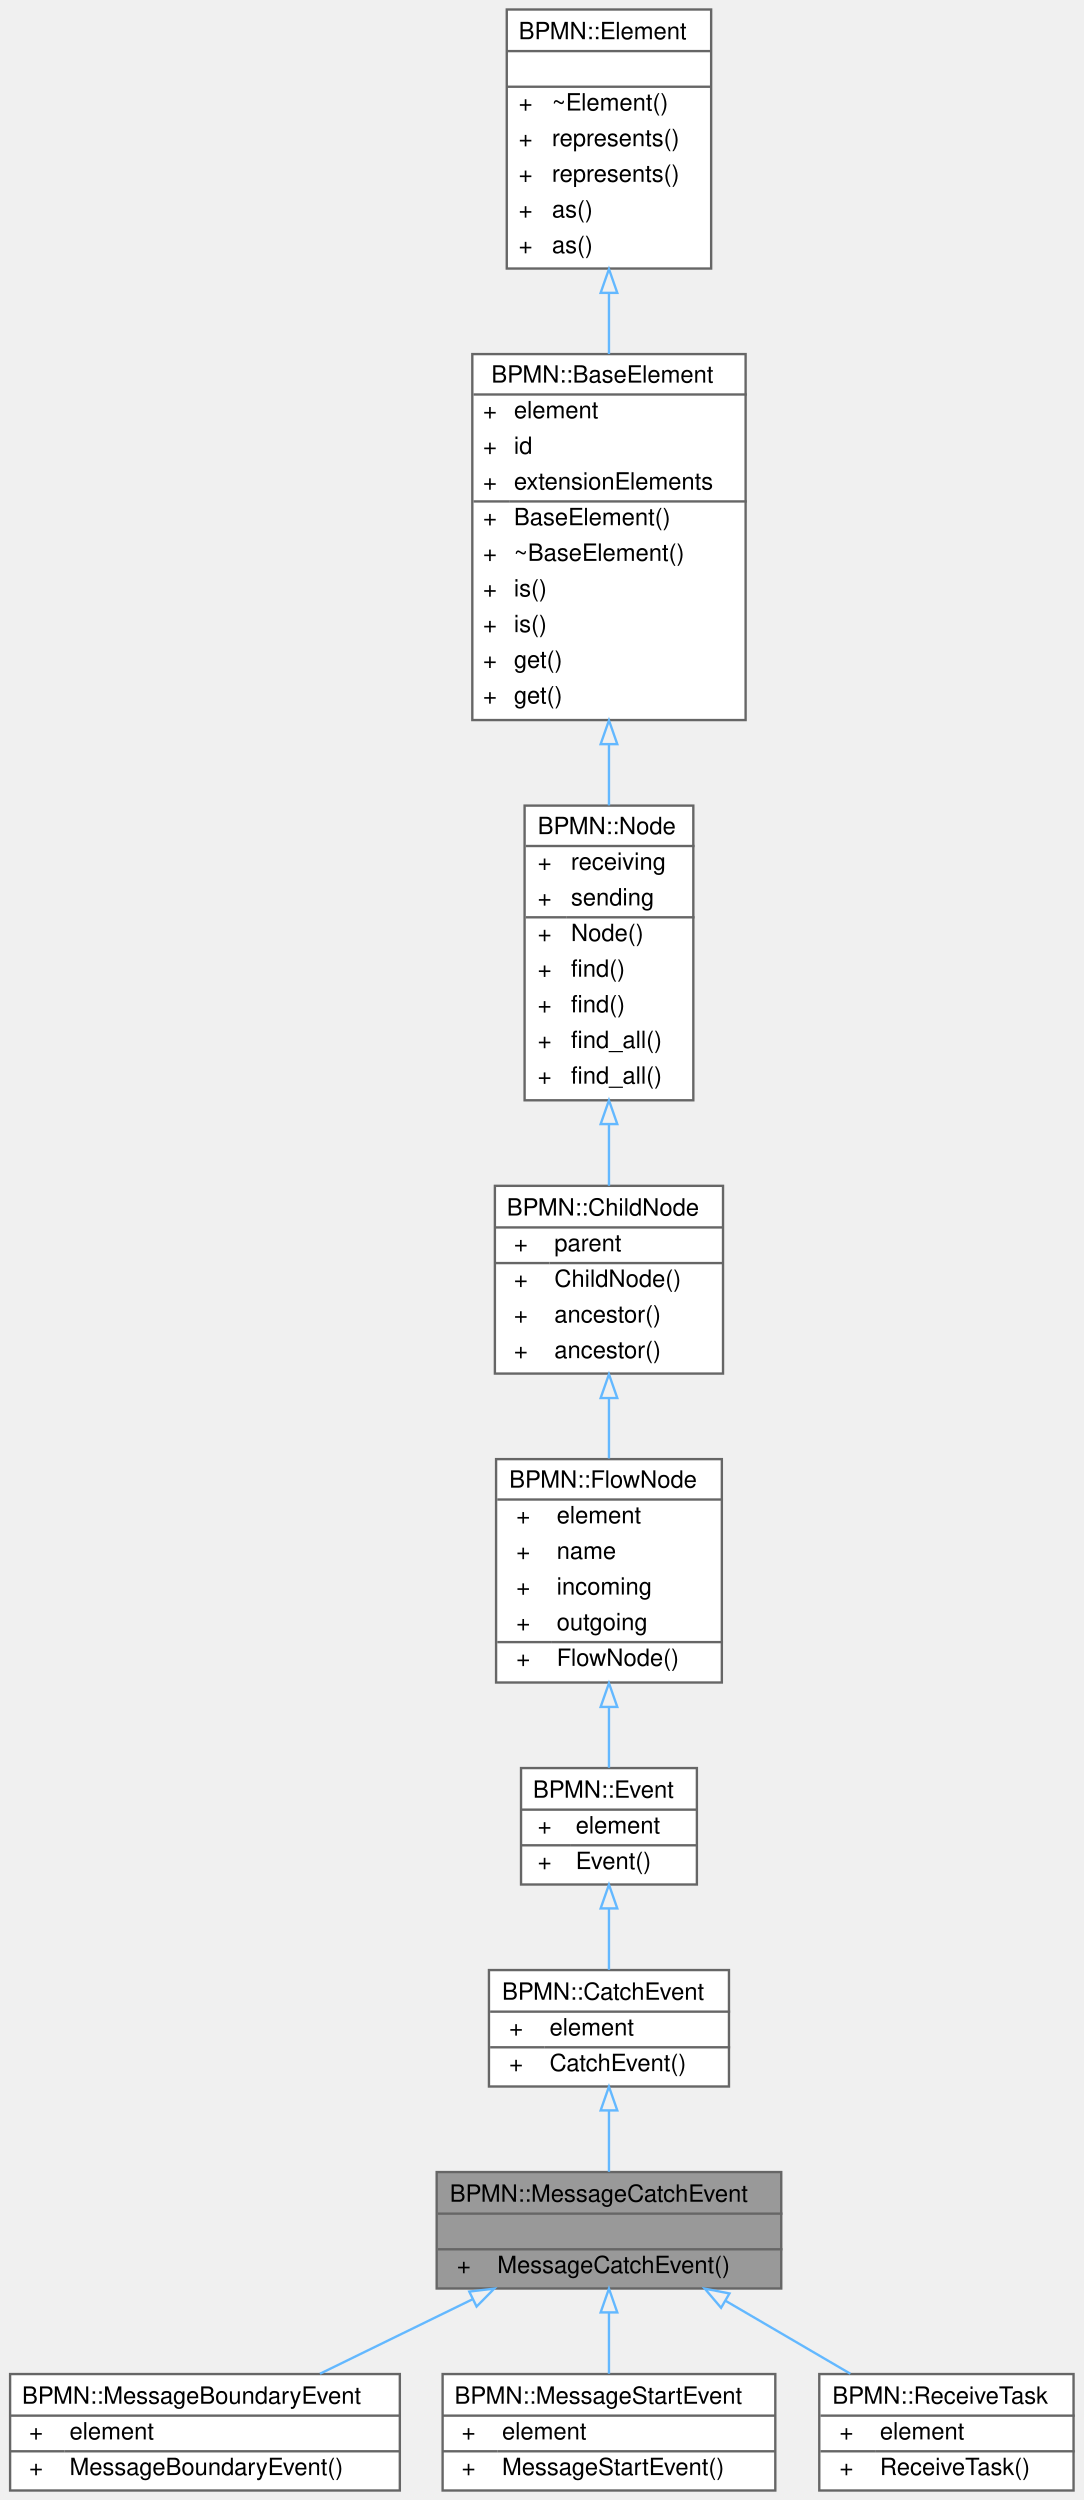
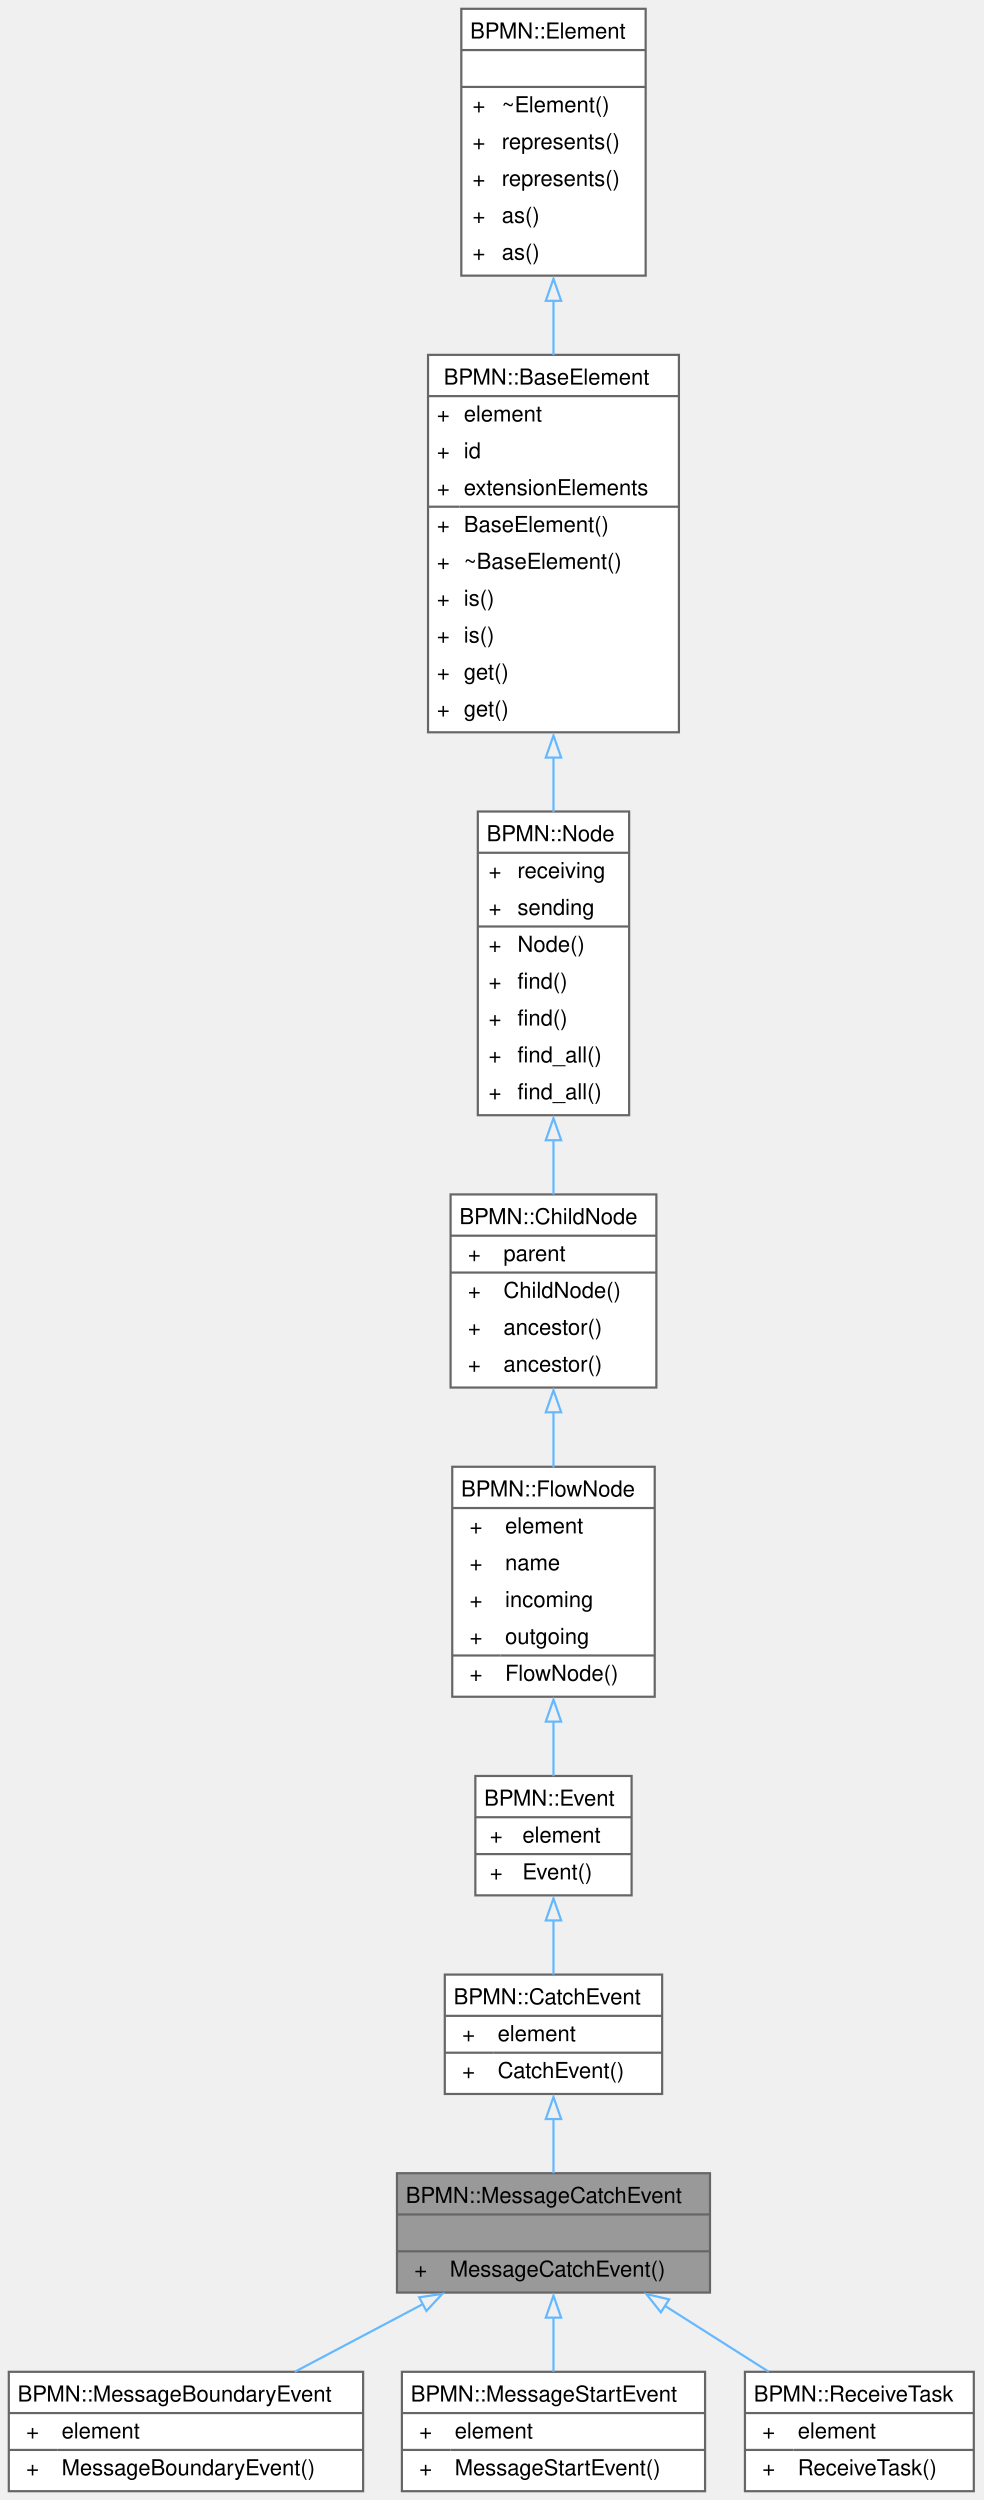
- <svg xmlns="http://www.w3.org/2000/svg" xmlns:xlink="http://www.w3.org/1999/xlink" width="456pt" height="1052pt" viewBox="0.00 0.00 455.50 1052.00">
-   <g id="graph0" class="graph" transform="scale(1 1) rotate(0) translate(4 1048)">
+ <svg xmlns="http://www.w3.org/2000/svg" xmlns:xlink="http://www.w3.org/1999/xlink" width="447pt" height="1136pt" viewBox="0.00 0.00 447.00 1136.00">
+   <g id="graph0" class="graph" transform="scale(1 1) rotate(0) translate(4 1132)">
    <g id="Node000001" class="node">
      <g id="a_Node000001">
        <a xlink:title=" ">
-           <polygon fill="#999999" stroke="transparent" points="324.5,-134 179.5,-134 179.5,-85 324.5,-85 324.5,-134" />
-           <text text-anchor="start" x="185" y="-121.5" font-family="Helvetica,sans-Serif" font-size="10.00">BPMN::MessageCatchEvent</text>
-           <text text-anchor="start" x="250.5" y="-106.5" font-family="Helvetica,sans-Serif" font-size="10.00"> </text>
-           <text text-anchor="start" x="188" y="-91.5" font-family="Helvetica,sans-Serif" font-size="10.00">+</text>
-           <text text-anchor="start" x="205" y="-91.5" font-family="Helvetica,sans-Serif" font-size="10.00">MessageCatchEvent()</text>
-           <polygon fill="#666666" stroke="#666666" points="180,-116.5 180,-116.5 325,-116.5 325,-116.5 180,-116.5" />
-           <polygon fill="#666666" stroke="#666666" points="180,-101.5 180,-101.5 325,-101.5 325,-101.5 180,-101.5" />
-           <polygon fill="none" stroke="#666666" points="179.5,-85 179.5,-134 324.5,-134 324.5,-85 179.5,-85" />
+           <polygon fill="#999999" stroke="none" points="318.62,-144.5 176.38,-144.5 176.38,-90.25 318.62,-90.25 318.62,-144.5" />
+           <text xml:space="preserve" text-anchor="start" x="180.38" y="-131" font-family="Helvetica,sans-Serif" font-size="10.00">BPMN::MessageCatchEvent</text>
+           <text xml:space="preserve" text-anchor="start" x="246" y="-114.25" font-family="Helvetica,sans-Serif" font-size="10.00"> </text>
+           <text xml:space="preserve" text-anchor="start" x="184.25" y="-97.5" font-family="Helvetica,sans-Serif" font-size="10.00">+</text>
+           <text xml:space="preserve" text-anchor="start" x="200.38" y="-97.5" font-family="Helvetica,sans-Serif" font-size="10.00">MessageCatchEvent()</text>
+           <polygon fill="#666666" stroke="#666666" points="176.38,-125.75 176.38,-125.75 318.62,-125.75 318.62,-125.75 176.38,-125.75" />
+           <polygon fill="#666666" stroke="#666666" points="176.38,-109 176.38,-109 318.62,-109 318.62,-109 176.38,-109" />
+           <polygon fill="none" stroke="#666666" points="176.38,-90.25 176.38,-144.5 318.62,-144.5 318.62,-90.25 176.38,-90.25" />
        </a>
      </g>
    </g>
    <g id="Node000009" class="node">
      <g id="a_Node000009">
        <a xlink:href="classBPMN_1_1MessageBoundaryEvent.html" target="_top" xlink:title=" ">
-           <polygon fill="white" stroke="transparent" points="164,-49 0,-49 0,0 164,0 164,-49" />
-           <text text-anchor="start" x="5" y="-36.5" font-family="Helvetica,sans-Serif" font-size="10.00">BPMN::MessageBoundaryEvent</text>
-           <text text-anchor="start" x="8" y="-21.5" font-family="Helvetica,sans-Serif" font-size="10.00">+</text>
-           <text text-anchor="start" x="25" y="-21.5" font-family="Helvetica,sans-Serif" font-size="10.00">element</text>
-           <text text-anchor="start" x="8" y="-6.5" font-family="Helvetica,sans-Serif" font-size="10.00">+</text>
-           <text text-anchor="start" x="25" y="-6.5" font-family="Helvetica,sans-Serif" font-size="10.00">MessageBoundaryEvent()</text>
-           <polygon fill="#666666" stroke="#666666" points="0,-31.5 0,-31.5 164,-31.5 164,-31.5 0,-31.5" />
-           <polygon fill="#666666" stroke="#666666" points="0,-16.5 0,-16.5 23,-16.5 23,-16.5 0,-16.5" />
-           <polygon fill="#666666" stroke="#666666" points="23,-16.5 23,-16.5 164,-16.5 164,-16.5 23,-16.5" />
-           <polygon fill="none" stroke="#666666" points="0,0 0,-49 164,-49 164,0 0,0" />
+           <polygon fill="white" stroke="none" points="161,-54.25 0,-54.25 0,0 161,0 161,-54.25" />
+           <text xml:space="preserve" text-anchor="start" x="4" y="-40.75" font-family="Helvetica,sans-Serif" font-size="10.00">BPMN::MessageBoundaryEvent</text>
+           <text xml:space="preserve" text-anchor="start" x="7.88" y="-24" font-family="Helvetica,sans-Serif" font-size="10.00">+</text>
+           <text xml:space="preserve" text-anchor="start" x="24" y="-24" font-family="Helvetica,sans-Serif" font-size="10.00">element</text>
+           <text xml:space="preserve" text-anchor="start" x="7.88" y="-7.25" font-family="Helvetica,sans-Serif" font-size="10.00">+</text>
+           <text xml:space="preserve" text-anchor="start" x="24" y="-7.25" font-family="Helvetica,sans-Serif" font-size="10.00">MessageBoundaryEvent()</text>
+           <polygon fill="#666666" stroke="#666666" points="0,-35.5 0,-35.5 161,-35.5 161,-35.5 0,-35.5" />
+           <polygon fill="#666666" stroke="#666666" points="0,-18.75 0,-18.75 22,-18.75 22,-18.75 0,-18.75" />
+           <polygon fill="#666666" stroke="#666666" points="22,-18.75 22,-18.75 161,-18.75 161,-18.75 22,-18.75" />
+           <polygon fill="none" stroke="#666666" points="0,0 0,-54.25 161,-54.25 161,0 0,0" />
        </a>
      </g>
    </g>
    <g id="edge8_Node000001_Node000009" class="edge">
      <g id="a_edge8_Node000001_Node000009">
        <a xlink:title=" ">
-           <path fill="none" stroke="#63b8ff" d="M194.65,-80.5C173.78,-70.31 150.4,-58.9 130.38,-49.12" />
-           <polygon fill="none" stroke="#63b8ff" points="193.22,-83.7 203.74,-84.94 196.29,-77.4 193.22,-83.7" />
+           <path fill="none" stroke="#63b8ff" d="M188.22,-85.05C169.14,-74.97 148.22,-63.91 129.93,-54.24" />
+           <polygon fill="none" stroke="#63b8ff" points="186.48,-88.09 196.96,-89.67 189.75,-81.9 186.48,-88.09" />
        </a>
      </g>
    </g>
    <g id="Node000010" class="node">
      <g id="a_Node000010">
        <a xlink:href="classBPMN_1_1MessageStartEvent.html" target="_top" xlink:title=" ">
-           <polygon fill="white" stroke="transparent" points="322,-49 182,-49 182,0 322,0 322,-49" />
-           <text text-anchor="start" x="187" y="-36.5" font-family="Helvetica,sans-Serif" font-size="10.00">BPMN::MessageStartEvent</text>
-           <text text-anchor="start" x="190" y="-21.5" font-family="Helvetica,sans-Serif" font-size="10.00">+</text>
-           <text text-anchor="start" x="207" y="-21.5" font-family="Helvetica,sans-Serif" font-size="10.00">element</text>
-           <text text-anchor="start" x="190" y="-6.5" font-family="Helvetica,sans-Serif" font-size="10.00">+</text>
-           <text text-anchor="start" x="207" y="-6.5" font-family="Helvetica,sans-Serif" font-size="10.00">MessageStartEvent()</text>
-           <polygon fill="#666666" stroke="#666666" points="182,-31.5 182,-31.5 322,-31.5 322,-31.5 182,-31.5" />
-           <polygon fill="#666666" stroke="#666666" points="182,-16.5 182,-16.5 205,-16.5 205,-16.5 182,-16.5" />
-           <polygon fill="#666666" stroke="#666666" points="205,-16.5 205,-16.5 322,-16.5 322,-16.5 205,-16.5" />
-           <polygon fill="none" stroke="#666666" points="182,0 182,-49 322,-49 322,0 182,0" />
+           <polygon fill="white" stroke="none" points="316.38,-54.25 178.62,-54.25 178.62,0 316.38,0 316.38,-54.25" />
+           <text xml:space="preserve" text-anchor="start" x="182.62" y="-40.75" font-family="Helvetica,sans-Serif" font-size="10.00">BPMN::MessageStartEvent</text>
+           <text xml:space="preserve" text-anchor="start" x="186.5" y="-24" font-family="Helvetica,sans-Serif" font-size="10.00">+</text>
+           <text xml:space="preserve" text-anchor="start" x="202.62" y="-24" font-family="Helvetica,sans-Serif" font-size="10.00">element</text>
+           <text xml:space="preserve" text-anchor="start" x="186.5" y="-7.25" font-family="Helvetica,sans-Serif" font-size="10.00">+</text>
+           <text xml:space="preserve" text-anchor="start" x="202.62" y="-7.25" font-family="Helvetica,sans-Serif" font-size="10.00">MessageStartEvent()</text>
+           <polygon fill="#666666" stroke="#666666" points="178.62,-35.5 178.62,-35.5 316.38,-35.5 316.38,-35.5 178.62,-35.5" />
+           <polygon fill="#666666" stroke="#666666" points="178.62,-18.75 178.62,-18.75 200.62,-18.75 200.62,-18.75 178.62,-18.75" />
+           <polygon fill="#666666" stroke="#666666" points="200.62,-18.75 200.62,-18.75 316.38,-18.75 316.38,-18.75 200.62,-18.75" />
+           <polygon fill="none" stroke="#666666" points="178.62,0 178.62,-54.25 316.38,-54.25 316.38,0 178.62,0" />
        </a>
      </g>
    </g>
    <g id="edge9_Node000001_Node000010" class="edge">
      <g id="a_edge9_Node000001_Node000010">
        <a xlink:title=" ">
-           <path fill="none" stroke="#63b8ff" d="M252,-74.77C252,-66.17 252,-57.1 252,-49.12" />
-           <polygon fill="none" stroke="#63b8ff" points="248.5,-74.94 252,-84.94 255.5,-74.94 248.5,-74.94" />
+           <path fill="none" stroke="#63b8ff" d="M247.5,-78.96C247.5,-70.64 247.5,-61.99 247.5,-54.24" />
+           <polygon fill="none" stroke="#63b8ff" points="244,-78.86 247.5,-88.86 251,-78.86 244,-78.86" />
        </a>
      </g>
    </g>
    <g id="Node000011" class="node">
      <g id="a_Node000011">
        <a xlink:href="classBPMN_1_1ReceiveTask.html" target="_top" xlink:title=" ">
-           <polygon fill="white" stroke="transparent" points="447.5,-49 340.5,-49 340.5,0 447.5,0 447.5,-49" />
-           <text text-anchor="start" x="346" y="-36.5" font-family="Helvetica,sans-Serif" font-size="10.00">BPMN::ReceiveTask</text>
-           <text text-anchor="start" x="349" y="-21.5" font-family="Helvetica,sans-Serif" font-size="10.00">+</text>
-           <text text-anchor="start" x="366" y="-21.5" font-family="Helvetica,sans-Serif" font-size="10.00">element</text>
-           <text text-anchor="start" x="349" y="-6.5" font-family="Helvetica,sans-Serif" font-size="10.00">+</text>
-           <text text-anchor="start" x="366" y="-6.5" font-family="Helvetica,sans-Serif" font-size="10.00">ReceiveTask()</text>
-           <polygon fill="#666666" stroke="#666666" points="341,-31.5 341,-31.5 448,-31.5 448,-31.5 341,-31.5" />
-           <polygon fill="#666666" stroke="#666666" points="341,-16.5 341,-16.5 364,-16.5 364,-16.5 341,-16.5" />
-           <polygon fill="#666666" stroke="#666666" points="364,-16.5 364,-16.5 448,-16.5 448,-16.5 364,-16.5" />
-           <polygon fill="none" stroke="#666666" points="340.5,0 340.5,-49 447.5,-49 447.5,0 340.5,0" />
+           <polygon fill="white" stroke="none" points="438.5,-54.25 334.5,-54.25 334.5,0 438.5,0 438.5,-54.25" />
+           <text xml:space="preserve" text-anchor="start" x="338.5" y="-40.75" font-family="Helvetica,sans-Serif" font-size="10.00">BPMN::ReceiveTask</text>
+           <text xml:space="preserve" text-anchor="start" x="342.38" y="-24" font-family="Helvetica,sans-Serif" font-size="10.00">+</text>
+           <text xml:space="preserve" text-anchor="start" x="358.5" y="-24" font-family="Helvetica,sans-Serif" font-size="10.00">element</text>
+           <text xml:space="preserve" text-anchor="start" x="342.38" y="-7.25" font-family="Helvetica,sans-Serif" font-size="10.00">+</text>
+           <text xml:space="preserve" text-anchor="start" x="358.5" y="-7.25" font-family="Helvetica,sans-Serif" font-size="10.00">ReceiveTask()</text>
+           <polygon fill="#666666" stroke="#666666" points="334.5,-35.5 334.5,-35.5 438.5,-35.5 438.5,-35.5 334.5,-35.5" />
+           <polygon fill="#666666" stroke="#666666" points="334.5,-18.75 334.5,-18.75 356.5,-18.75 356.5,-18.75 334.5,-18.75" />
+           <polygon fill="#666666" stroke="#666666" points="356.5,-18.75 356.5,-18.75 438.5,-18.75 438.5,-18.75 356.5,-18.75" />
+           <polygon fill="none" stroke="#666666" points="334.5,0 334.5,-54.25 438.5,-54.25 438.5,0 334.5,0" />
        </a>
      </g>
    </g>
    <g id="edge10_Node000001_Node000011" class="edge">
      <g id="a_edge10_Node000001_Node000011">
        <a xlink:title=" ">
-           <path fill="none" stroke="#63b8ff" d="M301.08,-79.81C318.21,-69.8 337.24,-58.68 353.59,-49.12" />
-           <polygon fill="none" stroke="#63b8ff" points="299.18,-76.87 292.31,-84.94 302.71,-82.91 299.18,-76.87" />
+           <path fill="none" stroke="#63b8ff" d="M297.94,-84.35C313.52,-74.46 330.49,-63.69 345.36,-54.24" />
+           <polygon fill="none" stroke="#63b8ff" points="296.3,-81.25 289.73,-89.56 300.05,-87.16 296.3,-81.25" />
        </a>
      </g>
    </g>
    <g id="Node000002" class="node">
      <g id="a_Node000002">
        <a xlink:href="classBPMN_1_1CatchEvent.html" target="_top" xlink:title=" ">
-           <polygon fill="white" stroke="transparent" points="302.5,-219 201.5,-219 201.5,-170 302.5,-170 302.5,-219" />
-           <text text-anchor="start" x="207" y="-206.5" font-family="Helvetica,sans-Serif" font-size="10.00">BPMN::CatchEvent</text>
-           <text text-anchor="start" x="210" y="-191.5" font-family="Helvetica,sans-Serif" font-size="10.00">+</text>
-           <text text-anchor="start" x="227" y="-191.5" font-family="Helvetica,sans-Serif" font-size="10.00">element</text>
-           <text text-anchor="start" x="210" y="-176.5" font-family="Helvetica,sans-Serif" font-size="10.00">+</text>
-           <text text-anchor="start" x="227" y="-176.5" font-family="Helvetica,sans-Serif" font-size="10.00">CatchEvent()</text>
-           <polygon fill="#666666" stroke="#666666" points="202,-201.5 202,-201.5 303,-201.5 303,-201.5 202,-201.5" />
-           <polygon fill="#666666" stroke="#666666" points="202,-186.5 202,-186.5 225,-186.5 225,-186.5 202,-186.5" />
-           <polygon fill="#666666" stroke="#666666" points="225,-186.5 225,-186.5 303,-186.5 303,-186.5 225,-186.5" />
-           <polygon fill="none" stroke="#666666" points="201.5,-170 201.5,-219 302.5,-219 302.5,-170 201.5,-170" />
+           <polygon fill="white" stroke="none" points="296.88,-234.75 198.12,-234.75 198.12,-180.5 296.88,-180.5 296.88,-234.75" />
+           <text xml:space="preserve" text-anchor="start" x="202.12" y="-221.25" font-family="Helvetica,sans-Serif" font-size="10.00">BPMN::CatchEvent</text>
+           <text xml:space="preserve" text-anchor="start" x="206" y="-204.5" font-family="Helvetica,sans-Serif" font-size="10.00">+</text>
+           <text xml:space="preserve" text-anchor="start" x="222.12" y="-204.5" font-family="Helvetica,sans-Serif" font-size="10.00">element</text>
+           <text xml:space="preserve" text-anchor="start" x="206" y="-187.75" font-family="Helvetica,sans-Serif" font-size="10.00">+</text>
+           <text xml:space="preserve" text-anchor="start" x="222.12" y="-187.75" font-family="Helvetica,sans-Serif" font-size="10.00">CatchEvent()</text>
+           <polygon fill="#666666" stroke="#666666" points="198.12,-216 198.12,-216 296.88,-216 296.88,-216 198.12,-216" />
+           <polygon fill="#666666" stroke="#666666" points="198.12,-199.25 198.12,-199.25 220.12,-199.25 220.12,-199.25 198.12,-199.25" />
+           <polygon fill="#666666" stroke="#666666" points="220.12,-199.25 220.12,-199.25 296.88,-199.25 296.88,-199.25 220.12,-199.25" />
+           <polygon fill="none" stroke="#666666" points="198.12,-180.5 198.12,-234.75 296.88,-234.75 296.88,-180.5 198.12,-180.5" />
        </a>
      </g>
    </g>
    <g id="edge1_Node000001_Node000002" class="edge">
      <g id="a_edge1_Node000001_Node000002">
        <a xlink:title=" ">
-           <path fill="none" stroke="#63b8ff" d="M252,-159.77C252,-151.17 252,-142.1 252,-134.12" />
-           <polygon fill="none" stroke="#63b8ff" points="248.5,-159.94 252,-169.94 255.5,-159.94 248.5,-159.94" />
+           <path fill="none" stroke="#63b8ff" d="M247.5,-169.21C247.5,-160.89 247.5,-152.24 247.5,-144.49" />
+           <polygon fill="none" stroke="#63b8ff" points="244,-169.11 247.5,-179.11 251,-169.11 244,-169.11" />
        </a>
      </g>
    </g>
    <g id="Node000003" class="node">
      <g id="a_Node000003">
        <a xlink:href="classBPMN_1_1Event.html" target="_top" xlink:title=" ">
-           <polygon fill="white" stroke="transparent" points="289,-304 215,-304 215,-255 289,-255 289,-304" />
-           <text text-anchor="start" x="220" y="-291.5" font-family="Helvetica,sans-Serif" font-size="10.00">BPMN::Event</text>
-           <text text-anchor="start" x="222" y="-276.5" font-family="Helvetica,sans-Serif" font-size="10.00">+</text>
-           <text text-anchor="start" x="238" y="-276.5" font-family="Helvetica,sans-Serif" font-size="10.00">element</text>
-           <text text-anchor="start" x="222" y="-261.5" font-family="Helvetica,sans-Serif" font-size="10.00">+</text>
-           <text text-anchor="start" x="238" y="-261.5" font-family="Helvetica,sans-Serif" font-size="10.00">Event()</text>
-           <polygon fill="#666666" stroke="#666666" points="215,-286.5 215,-286.5 289,-286.5 289,-286.5 215,-286.5" />
-           <polygon fill="#666666" stroke="#666666" points="215,-271.5 215,-271.5 236,-271.5 236,-271.5 215,-271.5" />
-           <polygon fill="#666666" stroke="#666666" points="236,-271.5 236,-271.5 289,-271.5 289,-271.5 236,-271.5" />
-           <polygon fill="none" stroke="#666666" points="215,-255 215,-304 289,-304 289,-255 215,-255" />
+           <polygon fill="white" stroke="none" points="283,-325 212,-325 212,-270.75 283,-270.75 283,-325" />
+           <text xml:space="preserve" text-anchor="start" x="216" y="-311.5" font-family="Helvetica,sans-Serif" font-size="10.00">BPMN::Event</text>
+           <text xml:space="preserve" text-anchor="start" x="218.56" y="-294.75" font-family="Helvetica,sans-Serif" font-size="10.00">+</text>
+           <text xml:space="preserve" text-anchor="start" x="233.38" y="-294.75" font-family="Helvetica,sans-Serif" font-size="10.00">element</text>
+           <text xml:space="preserve" text-anchor="start" x="218.56" y="-278" font-family="Helvetica,sans-Serif" font-size="10.00">+</text>
+           <text xml:space="preserve" text-anchor="start" x="233.38" y="-278" font-family="Helvetica,sans-Serif" font-size="10.00">Event()</text>
+           <polygon fill="#666666" stroke="#666666" points="212,-306.25 212,-306.25 283,-306.25 283,-306.25 212,-306.25" />
+           <polygon fill="#666666" stroke="#666666" points="212,-289.5 212,-289.5 231.38,-289.5 231.38,-289.5 212,-289.5" />
+           <polygon fill="#666666" stroke="#666666" points="231.38,-289.5 231.38,-289.5 283,-289.5 283,-289.5 231.38,-289.5" />
+           <polygon fill="none" stroke="#666666" points="212,-270.75 212,-325 283,-325 283,-270.75 212,-270.75" />
        </a>
      </g>
    </g>
    <g id="edge2_Node000002_Node000003" class="edge">
      <g id="a_edge2_Node000002_Node000003">
        <a xlink:title=" ">
-           <path fill="none" stroke="#63b8ff" d="M252,-244.77C252,-236.17 252,-227.1 252,-219.12" />
-           <polygon fill="none" stroke="#63b8ff" points="248.5,-244.94 252,-254.94 255.5,-244.94 248.5,-244.94" />
+           <path fill="none" stroke="#63b8ff" d="M247.5,-259.46C247.5,-251.14 247.5,-242.49 247.5,-234.74" />
+           <polygon fill="none" stroke="#63b8ff" points="244,-259.36 247.5,-269.36 251,-259.36 244,-259.36" />
        </a>
      </g>
    </g>
    <g id="Node000004" class="node">
      <g id="a_Node000004">
        <a xlink:href="classBPMN_1_1FlowNode.html" target="_top" xlink:title="Base class for BPMN elements that may contain incoming and outgoing sequence flows.">
-           <polygon fill="white" stroke="transparent" points="299.5,-434 204.5,-434 204.5,-340 299.5,-340 299.5,-434" />
-           <text text-anchor="start" x="210" y="-422" font-family="Helvetica,sans-Serif" font-size="10.00">BPMN::FlowNode</text>
-           <text text-anchor="start" x="213" y="-407" font-family="Helvetica,sans-Serif" font-size="10.00">+</text>
-           <text text-anchor="start" x="230" y="-407" font-family="Helvetica,sans-Serif" font-size="10.00">element</text>
-           <text text-anchor="start" x="213" y="-392" font-family="Helvetica,sans-Serif" font-size="10.00">+</text>
-           <text text-anchor="start" x="230" y="-392" font-family="Helvetica,sans-Serif" font-size="10.00">name</text>
-           <text text-anchor="start" x="213" y="-377" font-family="Helvetica,sans-Serif" font-size="10.00">+</text>
-           <text text-anchor="start" x="230" y="-377" font-family="Helvetica,sans-Serif" font-size="10.00">incoming</text>
-           <text text-anchor="start" x="213" y="-362" font-family="Helvetica,sans-Serif" font-size="10.00">+</text>
-           <text text-anchor="start" x="230" y="-362" font-family="Helvetica,sans-Serif" font-size="10.00">outgoing</text>
-           <text text-anchor="start" x="213" y="-347" font-family="Helvetica,sans-Serif" font-size="10.00">+</text>
-           <text text-anchor="start" x="230" y="-347" font-family="Helvetica,sans-Serif" font-size="10.00">FlowNode()</text>
-           <polygon fill="#666666" stroke="#666666" points="205,-417 205,-417 300,-417 300,-417 205,-417" />
-           <polygon fill="#666666" stroke="#666666" points="205,-357 205,-357 228,-357 228,-357 205,-357" />
-           <polygon fill="#666666" stroke="#666666" points="228,-357 228,-357 300,-357 300,-357 228,-357" />
-           <polygon fill="none" stroke="#666666" points="204.5,-340 204.5,-434 299.5,-434 299.5,-340 204.5,-340" />
+           <polygon fill="white" stroke="none" points="293.5,-465.5 201.5,-465.5 201.5,-361 293.5,-361 293.5,-465.5" />
+           <text xml:space="preserve" text-anchor="start" x="205.5" y="-452" font-family="Helvetica,sans-Serif" font-size="10.00">BPMN::FlowNode</text>
+           <text xml:space="preserve" text-anchor="start" x="209.38" y="-435.25" font-family="Helvetica,sans-Serif" font-size="10.00">+</text>
+           <text xml:space="preserve" text-anchor="start" x="225.5" y="-435.25" font-family="Helvetica,sans-Serif" font-size="10.00">element</text>
+           <text xml:space="preserve" text-anchor="start" x="209.38" y="-418.5" font-family="Helvetica,sans-Serif" font-size="10.00">+</text>
+           <text xml:space="preserve" text-anchor="start" x="225.5" y="-418.5" font-family="Helvetica,sans-Serif" font-size="10.00">name</text>
+           <text xml:space="preserve" text-anchor="start" x="209.38" y="-401.75" font-family="Helvetica,sans-Serif" font-size="10.00">+</text>
+           <text xml:space="preserve" text-anchor="start" x="225.5" y="-401.75" font-family="Helvetica,sans-Serif" font-size="10.00">incoming</text>
+           <text xml:space="preserve" text-anchor="start" x="209.38" y="-385" font-family="Helvetica,sans-Serif" font-size="10.00">+</text>
+           <text xml:space="preserve" text-anchor="start" x="225.5" y="-385" font-family="Helvetica,sans-Serif" font-size="10.00">outgoing</text>
+           <text xml:space="preserve" text-anchor="start" x="209.38" y="-368.25" font-family="Helvetica,sans-Serif" font-size="10.00">+</text>
+           <text xml:space="preserve" text-anchor="start" x="225.5" y="-368.25" font-family="Helvetica,sans-Serif" font-size="10.00">FlowNode()</text>
+           <polygon fill="#666666" stroke="#666666" points="201.5,-446.75 201.5,-446.75 293.5,-446.75 293.5,-446.75 201.5,-446.75" />
+           <polygon fill="#666666" stroke="#666666" points="201.5,-379.75 201.5,-379.75 223.5,-379.75 223.5,-379.75 201.5,-379.75" />
+           <polygon fill="#666666" stroke="#666666" points="223.5,-379.75 223.5,-379.75 293.5,-379.75 293.5,-379.75 223.5,-379.75" />
+           <polygon fill="none" stroke="#666666" points="201.5,-361 201.5,-465.5 293.5,-465.5 293.5,-361 201.5,-361" />
        </a>
      </g>
    </g>
    <g id="edge3_Node000003_Node000004" class="edge">
      <g id="a_edge3_Node000003_Node000004">
        <a xlink:title=" ">
-           <path fill="none" stroke="#63b8ff" d="M252,-329.59C252,-320.62 252,-311.79 252,-304.15" />
-           <polygon fill="none" stroke="#63b8ff" points="248.5,-329.73 252,-339.73 255.5,-329.73 248.5,-329.73" />
+           <path fill="none" stroke="#63b8ff" d="M247.5,-349.97C247.5,-341.12 247.5,-332.46 247.5,-324.86" />
+           <polygon fill="none" stroke="#63b8ff" points="244,-349.69 247.5,-359.69 251,-349.69 244,-349.69" />
        </a>
      </g>
    </g>
    <g id="Node000005" class="node">
      <g id="a_Node000005">
        <a xlink:href="classBPMN_1_1ChildNode.html" target="_top" xlink:title="Base class for BPMN elements within a Scope.">
-           <polygon fill="white" stroke="transparent" points="300,-549 204,-549 204,-470 300,-470 300,-549" />
-           <text text-anchor="start" x="209" y="-536.5" font-family="Helvetica,sans-Serif" font-size="10.00">BPMN::ChildNode</text>
-           <text text-anchor="start" x="212" y="-521.5" font-family="Helvetica,sans-Serif" font-size="10.00">+</text>
-           <text text-anchor="start" x="229" y="-521.5" font-family="Helvetica,sans-Serif" font-size="10.00">parent</text>
-           <text text-anchor="start" x="212" y="-506.5" font-family="Helvetica,sans-Serif" font-size="10.00">+</text>
-           <text text-anchor="start" x="229" y="-506.5" font-family="Helvetica,sans-Serif" font-size="10.00">ChildNode()</text>
-           <text text-anchor="start" x="212" y="-491.5" font-family="Helvetica,sans-Serif" font-size="10.00">+</text>
-           <text text-anchor="start" x="229" y="-491.5" font-family="Helvetica,sans-Serif" font-size="10.00">ancestor()</text>
-           <text text-anchor="start" x="212" y="-476.5" font-family="Helvetica,sans-Serif" font-size="10.00">+</text>
-           <text text-anchor="start" x="229" y="-476.5" font-family="Helvetica,sans-Serif" font-size="10.00">ancestor()</text>
-           <polygon fill="#666666" stroke="#666666" points="204,-531.5 204,-531.5 300,-531.5 300,-531.5 204,-531.5" />
-           <polygon fill="#666666" stroke="#666666" points="204,-516.5 204,-516.5 227,-516.5 227,-516.5 204,-516.5" />
-           <polygon fill="#666666" stroke="#666666" points="227,-516.5 227,-516.5 300,-516.5 300,-516.5 227,-516.5" />
-           <polygon fill="none" stroke="#666666" points="204,-470 204,-549 300,-549 300,-470 204,-470" />
+           <polygon fill="white" stroke="none" points="294.25,-589.25 200.75,-589.25 200.75,-501.5 294.25,-501.5 294.25,-589.25" />
+           <text xml:space="preserve" text-anchor="start" x="204.75" y="-575.75" font-family="Helvetica,sans-Serif" font-size="10.00">BPMN::ChildNode</text>
+           <text xml:space="preserve" text-anchor="start" x="208.62" y="-559" font-family="Helvetica,sans-Serif" font-size="10.00">+</text>
+           <text xml:space="preserve" text-anchor="start" x="224.75" y="-559" font-family="Helvetica,sans-Serif" font-size="10.00">parent</text>
+           <text xml:space="preserve" text-anchor="start" x="208.62" y="-542.25" font-family="Helvetica,sans-Serif" font-size="10.00">+</text>
+           <text xml:space="preserve" text-anchor="start" x="224.75" y="-542.25" font-family="Helvetica,sans-Serif" font-size="10.00">ChildNode()</text>
+           <text xml:space="preserve" text-anchor="start" x="208.62" y="-525.5" font-family="Helvetica,sans-Serif" font-size="10.00">+</text>
+           <text xml:space="preserve" text-anchor="start" x="224.75" y="-525.5" font-family="Helvetica,sans-Serif" font-size="10.00">ancestor()</text>
+           <text xml:space="preserve" text-anchor="start" x="208.62" y="-508.75" font-family="Helvetica,sans-Serif" font-size="10.00">+</text>
+           <text xml:space="preserve" text-anchor="start" x="224.75" y="-508.75" font-family="Helvetica,sans-Serif" font-size="10.00">ancestor()</text>
+           <polygon fill="#666666" stroke="#666666" points="200.75,-570.5 200.75,-570.5 294.25,-570.5 294.25,-570.5 200.75,-570.5" />
+           <polygon fill="#666666" stroke="#666666" points="200.75,-553.75 200.75,-553.75 222.75,-553.75 222.75,-553.75 200.75,-553.75" />
+           <polygon fill="#666666" stroke="#666666" points="222.75,-553.75 222.75,-553.75 294.25,-553.75 294.25,-553.75 222.75,-553.75" />
+           <polygon fill="none" stroke="#666666" points="200.75,-501.5 200.75,-589.25 294.25,-589.25 294.25,-501.5 200.75,-501.5" />
        </a>
      </g>
    </g>
    <g id="edge4_Node000004_Node000005" class="edge">
      <g id="a_edge4_Node000004_Node000005">
        <a xlink:title=" ">
-           <path fill="none" stroke="#63b8ff" d="M252,-459.68C252,-451.3 252,-442.61 252,-434.29" />
-           <polygon fill="none" stroke="#63b8ff" points="248.5,-459.71 252,-469.71 255.5,-459.71 248.5,-459.71" />
+           <path fill="none" stroke="#63b8ff" d="M247.5,-490.52C247.5,-482.11 247.5,-473.45 247.5,-465.11" />
+           <polygon fill="none" stroke="#63b8ff" points="244,-490.25 247.5,-500.25 251,-490.25 244,-490.25" />
        </a>
      </g>
    </g>
    <g id="Node000006" class="node">
      <g id="a_Node000006">
        <a xlink:href="classBPMN_1_1Node.html" target="_top" xlink:title="Base class for all nodes in a BPMN model.">
-           <polygon fill="white" stroke="transparent" points="287.5,-709 216.5,-709 216.5,-585 287.5,-585 287.5,-709" />
-           <text text-anchor="start" x="222" y="-697" font-family="Helvetica,sans-Serif" font-size="10.00">BPMN::Node</text>
-           <text text-anchor="start" x="222" y="-682" font-family="Helvetica,sans-Serif" font-size="10.00">+</text>
-           <text text-anchor="start" x="236" y="-682" font-family="Helvetica,sans-Serif" font-size="10.00">receiving</text>
-           <text text-anchor="start" x="222" y="-667" font-family="Helvetica,sans-Serif" font-size="10.00">+</text>
-           <text text-anchor="start" x="236" y="-667" font-family="Helvetica,sans-Serif" font-size="10.00">sending</text>
-           <text text-anchor="start" x="222" y="-652" font-family="Helvetica,sans-Serif" font-size="10.00">+</text>
-           <text text-anchor="start" x="236" y="-652" font-family="Helvetica,sans-Serif" font-size="10.00">Node()</text>
-           <text text-anchor="start" x="222" y="-637" font-family="Helvetica,sans-Serif" font-size="10.00">+</text>
-           <text text-anchor="start" x="236" y="-637" font-family="Helvetica,sans-Serif" font-size="10.00">find()</text>
-           <text text-anchor="start" x="222" y="-622" font-family="Helvetica,sans-Serif" font-size="10.00">+</text>
-           <text text-anchor="start" x="236" y="-622" font-family="Helvetica,sans-Serif" font-size="10.00">find()</text>
-           <text text-anchor="start" x="222" y="-607" font-family="Helvetica,sans-Serif" font-size="10.00">+</text>
-           <text text-anchor="start" x="236" y="-607" font-family="Helvetica,sans-Serif" font-size="10.00">find_all()</text>
-           <text text-anchor="start" x="222" y="-592" font-family="Helvetica,sans-Serif" font-size="10.00">+</text>
-           <text text-anchor="start" x="236" y="-592" font-family="Helvetica,sans-Serif" font-size="10.00">find_all()</text>
-           <polygon fill="#666666" stroke="#666666" points="217,-692 217,-692 288,-692 288,-692 217,-692" />
-           <polygon fill="#666666" stroke="#666666" points="217,-662 217,-662 234,-662 234,-662 217,-662" />
-           <polygon fill="#666666" stroke="#666666" points="234,-662 234,-662 288,-662 288,-662 234,-662" />
-           <polygon fill="none" stroke="#666666" points="216.5,-585 216.5,-709 287.5,-709 287.5,-585 216.5,-585" />
+           <polygon fill="white" stroke="none" points="281.88,-763.25 213.12,-763.25 213.12,-625.25 281.88,-625.25 281.88,-763.25" />
+           <text xml:space="preserve" text-anchor="start" x="217.12" y="-749.75" font-family="Helvetica,sans-Serif" font-size="10.00">BPMN::Node</text>
+           <text xml:space="preserve" text-anchor="start" x="218" y="-733" font-family="Helvetica,sans-Serif" font-size="10.00">+</text>
+           <text xml:space="preserve" text-anchor="start" x="231.12" y="-733" font-family="Helvetica,sans-Serif" font-size="10.00">receiving</text>
+           <text xml:space="preserve" text-anchor="start" x="218" y="-716.25" font-family="Helvetica,sans-Serif" font-size="10.00">+</text>
+           <text xml:space="preserve" text-anchor="start" x="231.12" y="-716.25" font-family="Helvetica,sans-Serif" font-size="10.00">sending</text>
+           <text xml:space="preserve" text-anchor="start" x="218" y="-699.5" font-family="Helvetica,sans-Serif" font-size="10.00">+</text>
+           <text xml:space="preserve" text-anchor="start" x="231.12" y="-699.5" font-family="Helvetica,sans-Serif" font-size="10.00">Node()</text>
+           <text xml:space="preserve" text-anchor="start" x="218" y="-682.75" font-family="Helvetica,sans-Serif" font-size="10.00">+</text>
+           <text xml:space="preserve" text-anchor="start" x="231.12" y="-682.75" font-family="Helvetica,sans-Serif" font-size="10.00">find()</text>
+           <text xml:space="preserve" text-anchor="start" x="218" y="-666" font-family="Helvetica,sans-Serif" font-size="10.00">+</text>
+           <text xml:space="preserve" text-anchor="start" x="231.12" y="-666" font-family="Helvetica,sans-Serif" font-size="10.00">find()</text>
+           <text xml:space="preserve" text-anchor="start" x="218" y="-649.25" font-family="Helvetica,sans-Serif" font-size="10.00">+</text>
+           <text xml:space="preserve" text-anchor="start" x="231.12" y="-649.25" font-family="Helvetica,sans-Serif" font-size="10.00">find_all()</text>
+           <text xml:space="preserve" text-anchor="start" x="218" y="-632.5" font-family="Helvetica,sans-Serif" font-size="10.00">+</text>
+           <text xml:space="preserve" text-anchor="start" x="231.12" y="-632.5" font-family="Helvetica,sans-Serif" font-size="10.00">find_all()</text>
+           <polygon fill="#666666" stroke="#666666" points="213.12,-744.5 213.12,-744.5 281.88,-744.5 281.88,-744.5 213.12,-744.5" />
+           <polygon fill="#666666" stroke="#666666" points="213.12,-711 213.12,-711 229.12,-711 229.12,-711 213.12,-711" />
+           <polygon fill="#666666" stroke="#666666" points="229.12,-711 229.12,-711 281.88,-711 281.88,-711 229.12,-711" />
+           <polygon fill="none" stroke="#666666" points="213.12,-625.25 213.12,-763.25 281.88,-763.25 281.88,-625.25 213.12,-625.25" />
        </a>
      </g>
    </g>
    <g id="edge5_Node000005_Node000006" class="edge">
      <g id="a_edge5_Node000005_Node000006">
        <a xlink:title=" ">
-           <path fill="none" stroke="#63b8ff" d="M252,-574.93C252,-566.02 252,-557.19 252,-549.05" />
-           <polygon fill="none" stroke="#63b8ff" points="248.5,-574.99 252,-584.99 255.5,-574.99 248.5,-574.99" />
+           <path fill="none" stroke="#63b8ff" d="M247.5,-614.11C247.5,-605.54 247.5,-597.08 247.5,-589.19" />
+           <polygon fill="none" stroke="#63b8ff" points="244,-613.89 247.5,-623.89 251,-613.89 244,-613.89" />
        </a>
      </g>
    </g>
    <g id="Node000007" class="node">
      <g id="a_Node000007">
        <a xlink:href="classBPMN_1_1BaseElement.html" target="_top" xlink:title="Base class for all core BPMN elements.">
-           <polygon fill="white" stroke="transparent" points="309.5,-899 194.5,-899 194.5,-745 309.5,-745 309.5,-899" />
-           <text text-anchor="start" x="202.5" y="-887" font-family="Helvetica,sans-Serif" font-size="10.00">BPMN::BaseElement</text>
-           <text text-anchor="start" x="199" y="-872" font-family="Helvetica,sans-Serif" font-size="10.00">+</text>
-           <text text-anchor="start" x="212" y="-872" font-family="Helvetica,sans-Serif" font-size="10.00">element</text>
-           <text text-anchor="start" x="199" y="-857" font-family="Helvetica,sans-Serif" font-size="10.00">+</text>
-           <text text-anchor="start" x="212" y="-857" font-family="Helvetica,sans-Serif" font-size="10.00">id</text>
-           <text text-anchor="start" x="199" y="-842" font-family="Helvetica,sans-Serif" font-size="10.00">+</text>
-           <text text-anchor="start" x="212" y="-842" font-family="Helvetica,sans-Serif" font-size="10.00">extensionElements</text>
-           <text text-anchor="start" x="199" y="-827" font-family="Helvetica,sans-Serif" font-size="10.00">+</text>
-           <text text-anchor="start" x="212" y="-827" font-family="Helvetica,sans-Serif" font-size="10.00">BaseElement()</text>
-           <text text-anchor="start" x="199" y="-812" font-family="Helvetica,sans-Serif" font-size="10.00">+</text>
-           <text text-anchor="start" x="212" y="-812" font-family="Helvetica,sans-Serif" font-size="10.00">~BaseElement()</text>
-           <text text-anchor="start" x="199" y="-797" font-family="Helvetica,sans-Serif" font-size="10.00">+</text>
-           <text text-anchor="start" x="212" y="-797" font-family="Helvetica,sans-Serif" font-size="10.00">is()</text>
-           <text text-anchor="start" x="199" y="-782" font-family="Helvetica,sans-Serif" font-size="10.00">+</text>
-           <text text-anchor="start" x="212" y="-782" font-family="Helvetica,sans-Serif" font-size="10.00">is()</text>
-           <text text-anchor="start" x="199" y="-767" font-family="Helvetica,sans-Serif" font-size="10.00">+</text>
-           <text text-anchor="start" x="212" y="-767" font-family="Helvetica,sans-Serif" font-size="10.00">get()</text>
-           <text text-anchor="start" x="199" y="-752" font-family="Helvetica,sans-Serif" font-size="10.00">+</text>
-           <text text-anchor="start" x="212" y="-752" font-family="Helvetica,sans-Serif" font-size="10.00">get()</text>
-           <polygon fill="#666666" stroke="#666666" points="195,-882 195,-882 310,-882 310,-882 195,-882" />
-           <polygon fill="#666666" stroke="#666666" points="195,-837 195,-837 210,-837 210,-837 195,-837" />
-           <polygon fill="#666666" stroke="#666666" points="210,-837 210,-837 310,-837 310,-837 210,-837" />
-           <polygon fill="none" stroke="#666666" points="194.5,-745 194.5,-899 309.5,-899 309.5,-745 194.5,-745" />
+           <polygon fill="white" stroke="none" points="304.5,-970.75 190.5,-970.75 190.5,-799.25 304.5,-799.25 304.5,-970.75" />
+           <text xml:space="preserve" text-anchor="start" x="197.62" y="-957.25" font-family="Helvetica,sans-Serif" font-size="10.00">BPMN::BaseElement</text>
+           <text xml:space="preserve" text-anchor="start" x="194.5" y="-940.5" font-family="Helvetica,sans-Serif" font-size="10.00">+</text>
+           <text xml:space="preserve" text-anchor="start" x="206.75" y="-940.5" font-family="Helvetica,sans-Serif" font-size="10.00">element</text>
+           <text xml:space="preserve" text-anchor="start" x="194.5" y="-923.75" font-family="Helvetica,sans-Serif" font-size="10.00">+</text>
+           <text xml:space="preserve" text-anchor="start" x="206.75" y="-923.75" font-family="Helvetica,sans-Serif" font-size="10.00">id</text>
+           <text xml:space="preserve" text-anchor="start" x="194.5" y="-907" font-family="Helvetica,sans-Serif" font-size="10.00">+</text>
+           <text xml:space="preserve" text-anchor="start" x="206.75" y="-907" font-family="Helvetica,sans-Serif" font-size="10.00">extensionElements</text>
+           <text xml:space="preserve" text-anchor="start" x="194.5" y="-890.25" font-family="Helvetica,sans-Serif" font-size="10.00">+</text>
+           <text xml:space="preserve" text-anchor="start" x="206.75" y="-890.25" font-family="Helvetica,sans-Serif" font-size="10.00">BaseElement()</text>
+           <text xml:space="preserve" text-anchor="start" x="194.5" y="-873.5" font-family="Helvetica,sans-Serif" font-size="10.00">+</text>
+           <text xml:space="preserve" text-anchor="start" x="206.75" y="-873.5" font-family="Helvetica,sans-Serif" font-size="10.00">~BaseElement()</text>
+           <text xml:space="preserve" text-anchor="start" x="194.5" y="-856.75" font-family="Helvetica,sans-Serif" font-size="10.00">+</text>
+           <text xml:space="preserve" text-anchor="start" x="206.75" y="-856.75" font-family="Helvetica,sans-Serif" font-size="10.00">is()</text>
+           <text xml:space="preserve" text-anchor="start" x="194.5" y="-840" font-family="Helvetica,sans-Serif" font-size="10.00">+</text>
+           <text xml:space="preserve" text-anchor="start" x="206.75" y="-840" font-family="Helvetica,sans-Serif" font-size="10.00">is()</text>
+           <text xml:space="preserve" text-anchor="start" x="194.5" y="-823.25" font-family="Helvetica,sans-Serif" font-size="10.00">+</text>
+           <text xml:space="preserve" text-anchor="start" x="206.75" y="-823.25" font-family="Helvetica,sans-Serif" font-size="10.00">get()</text>
+           <text xml:space="preserve" text-anchor="start" x="194.5" y="-806.5" font-family="Helvetica,sans-Serif" font-size="10.00">+</text>
+           <text xml:space="preserve" text-anchor="start" x="206.75" y="-806.5" font-family="Helvetica,sans-Serif" font-size="10.00">get()</text>
+           <polygon fill="#666666" stroke="#666666" points="190.5,-952 190.5,-952 304.5,-952 304.5,-952 190.5,-952" />
+           <polygon fill="#666666" stroke="#666666" points="190.5,-901.75 190.5,-901.75 204.75,-901.75 204.75,-901.75 190.5,-901.75" />
+           <polygon fill="#666666" stroke="#666666" points="204.75,-901.75 204.75,-901.75 304.5,-901.75 304.5,-901.75 204.75,-901.75" />
+           <polygon fill="none" stroke="#666666" points="190.5,-799.25 190.5,-970.75 304.5,-970.75 304.5,-799.25 190.5,-799.25" />
        </a>
      </g>
    </g>
    <g id="edge6_Node000006_Node000007" class="edge">
      <g id="a_edge6_Node000006_Node000007">
        <a xlink:title=" ">
-           <path fill="none" stroke="#63b8ff" d="M252,-734.73C252,-726.07 252,-717.41 252,-709.1" />
-           <polygon fill="none" stroke="#63b8ff" points="248.5,-734.87 252,-744.87 255.5,-734.87 248.5,-734.87" />
+           <path fill="none" stroke="#63b8ff" d="M247.5,-787.86C247.5,-779.46 247.5,-771.09 247.5,-763" />
+           <polygon fill="none" stroke="#63b8ff" points="244,-787.77 247.5,-797.77 251,-787.77 244,-787.77" />
        </a>
      </g>
    </g>
    <g id="Node000008" class="node">
      <g id="a_Node000008">
        <a xlink:href="classBPMN_1_1Element.html" target="_top" xlink:title="Abstract base class for all elements in a BPMN model.">
-           <polygon fill="white" stroke="transparent" points="295,-1044 209,-1044 209,-935 295,-935 295,-1044" />
-           <text text-anchor="start" x="214" y="-1031.5" font-family="Helvetica,sans-Serif" font-size="10.00">BPMN::Element</text>
-           <text text-anchor="start" x="250" y="-1016.5" font-family="Helvetica,sans-Serif" font-size="10.00"> </text>
-           <text text-anchor="start" x="214" y="-1001.5" font-family="Helvetica,sans-Serif" font-size="10.00">+</text>
-           <text text-anchor="start" x="228" y="-1001.5" font-family="Helvetica,sans-Serif" font-size="10.00">~Element()</text>
-           <text text-anchor="start" x="214" y="-986.5" font-family="Helvetica,sans-Serif" font-size="10.00">+</text>
-           <text text-anchor="start" x="228" y="-986.5" font-family="Helvetica,sans-Serif" font-size="10.00">represents()</text>
-           <text text-anchor="start" x="214" y="-971.5" font-family="Helvetica,sans-Serif" font-size="10.00">+</text>
-           <text text-anchor="start" x="228" y="-971.5" font-family="Helvetica,sans-Serif" font-size="10.00">represents()</text>
-           <text text-anchor="start" x="214" y="-956.5" font-family="Helvetica,sans-Serif" font-size="10.00">+</text>
-           <text text-anchor="start" x="228" y="-956.5" font-family="Helvetica,sans-Serif" font-size="10.00">as()</text>
-           <text text-anchor="start" x="214" y="-941.5" font-family="Helvetica,sans-Serif" font-size="10.00">+</text>
-           <text text-anchor="start" x="228" y="-941.5" font-family="Helvetica,sans-Serif" font-size="10.00">as()</text>
-           <polygon fill="#666666" stroke="#666666" points="209,-1026.5 209,-1026.5 295,-1026.5 295,-1026.5 209,-1026.5" />
-           <polygon fill="#666666" stroke="#666666" points="209,-1011.5 209,-1011.5 295,-1011.5 295,-1011.5 209,-1011.5" />
-           <polygon fill="none" stroke="#666666" points="209,-935 209,-1044 295,-1044 295,-935 209,-935" />
+           <polygon fill="white" stroke="none" points="289.38,-1128 205.62,-1128 205.62,-1006.75 289.38,-1006.75 289.38,-1128" />
+           <text xml:space="preserve" text-anchor="start" x="209.62" y="-1114.5" font-family="Helvetica,sans-Serif" font-size="10.00">BPMN::Element</text>
+           <text xml:space="preserve" text-anchor="start" x="246" y="-1097.75" font-family="Helvetica,sans-Serif" font-size="10.00"> </text>
+           <text xml:space="preserve" text-anchor="start" x="210.69" y="-1081" font-family="Helvetica,sans-Serif" font-size="10.00">+</text>
+           <text xml:space="preserve" text-anchor="start" x="224" y="-1081" font-family="Helvetica,sans-Serif" font-size="10.00">~Element()</text>
+           <text xml:space="preserve" text-anchor="start" x="210.69" y="-1064.25" font-family="Helvetica,sans-Serif" font-size="10.00">+</text>
+           <text xml:space="preserve" text-anchor="start" x="224" y="-1064.25" font-family="Helvetica,sans-Serif" font-size="10.00">represents()</text>
+           <text xml:space="preserve" text-anchor="start" x="210.69" y="-1047.5" font-family="Helvetica,sans-Serif" font-size="10.00">+</text>
+           <text xml:space="preserve" text-anchor="start" x="224" y="-1047.5" font-family="Helvetica,sans-Serif" font-size="10.00">represents()</text>
+           <text xml:space="preserve" text-anchor="start" x="210.69" y="-1030.75" font-family="Helvetica,sans-Serif" font-size="10.00">+</text>
+           <text xml:space="preserve" text-anchor="start" x="224" y="-1030.75" font-family="Helvetica,sans-Serif" font-size="10.00">as()</text>
+           <text xml:space="preserve" text-anchor="start" x="210.69" y="-1014" font-family="Helvetica,sans-Serif" font-size="10.00">+</text>
+           <text xml:space="preserve" text-anchor="start" x="224" y="-1014" font-family="Helvetica,sans-Serif" font-size="10.00">as()</text>
+           <polygon fill="#666666" stroke="#666666" points="205.62,-1109.25 205.62,-1109.25 289.38,-1109.25 289.38,-1109.25 205.62,-1109.25" />
+           <polygon fill="#666666" stroke="#666666" points="205.62,-1092.5 205.62,-1092.5 289.38,-1092.5 289.38,-1092.5 205.62,-1092.5" />
+           <polygon fill="none" stroke="#666666" points="205.62,-1006.75 205.62,-1128 289.38,-1128 289.38,-1006.75 205.62,-1006.75" />
        </a>
      </g>
    </g>
    <g id="edge7_Node000007_Node000008" class="edge">
      <g id="a_edge7_Node000007_Node000008">
        <a xlink:title=" ">
-           <path fill="none" stroke="#63b8ff" d="M252,-924.68C252,-916.27 252,-907.59 252,-899.01" />
-           <polygon fill="none" stroke="#63b8ff" points="248.5,-924.77 252,-934.77 255.5,-924.77 248.5,-924.77" />
+           <path fill="none" stroke="#63b8ff" d="M247.5,-995.46C247.5,-987.31 247.5,-978.94 247.5,-970.63" />
+           <polygon fill="none" stroke="#63b8ff" points="244,-995.3 247.5,-1005.3 251,-995.3 244,-995.3" />
        </a>
      </g>
    </g>
  </g>
</svg>
